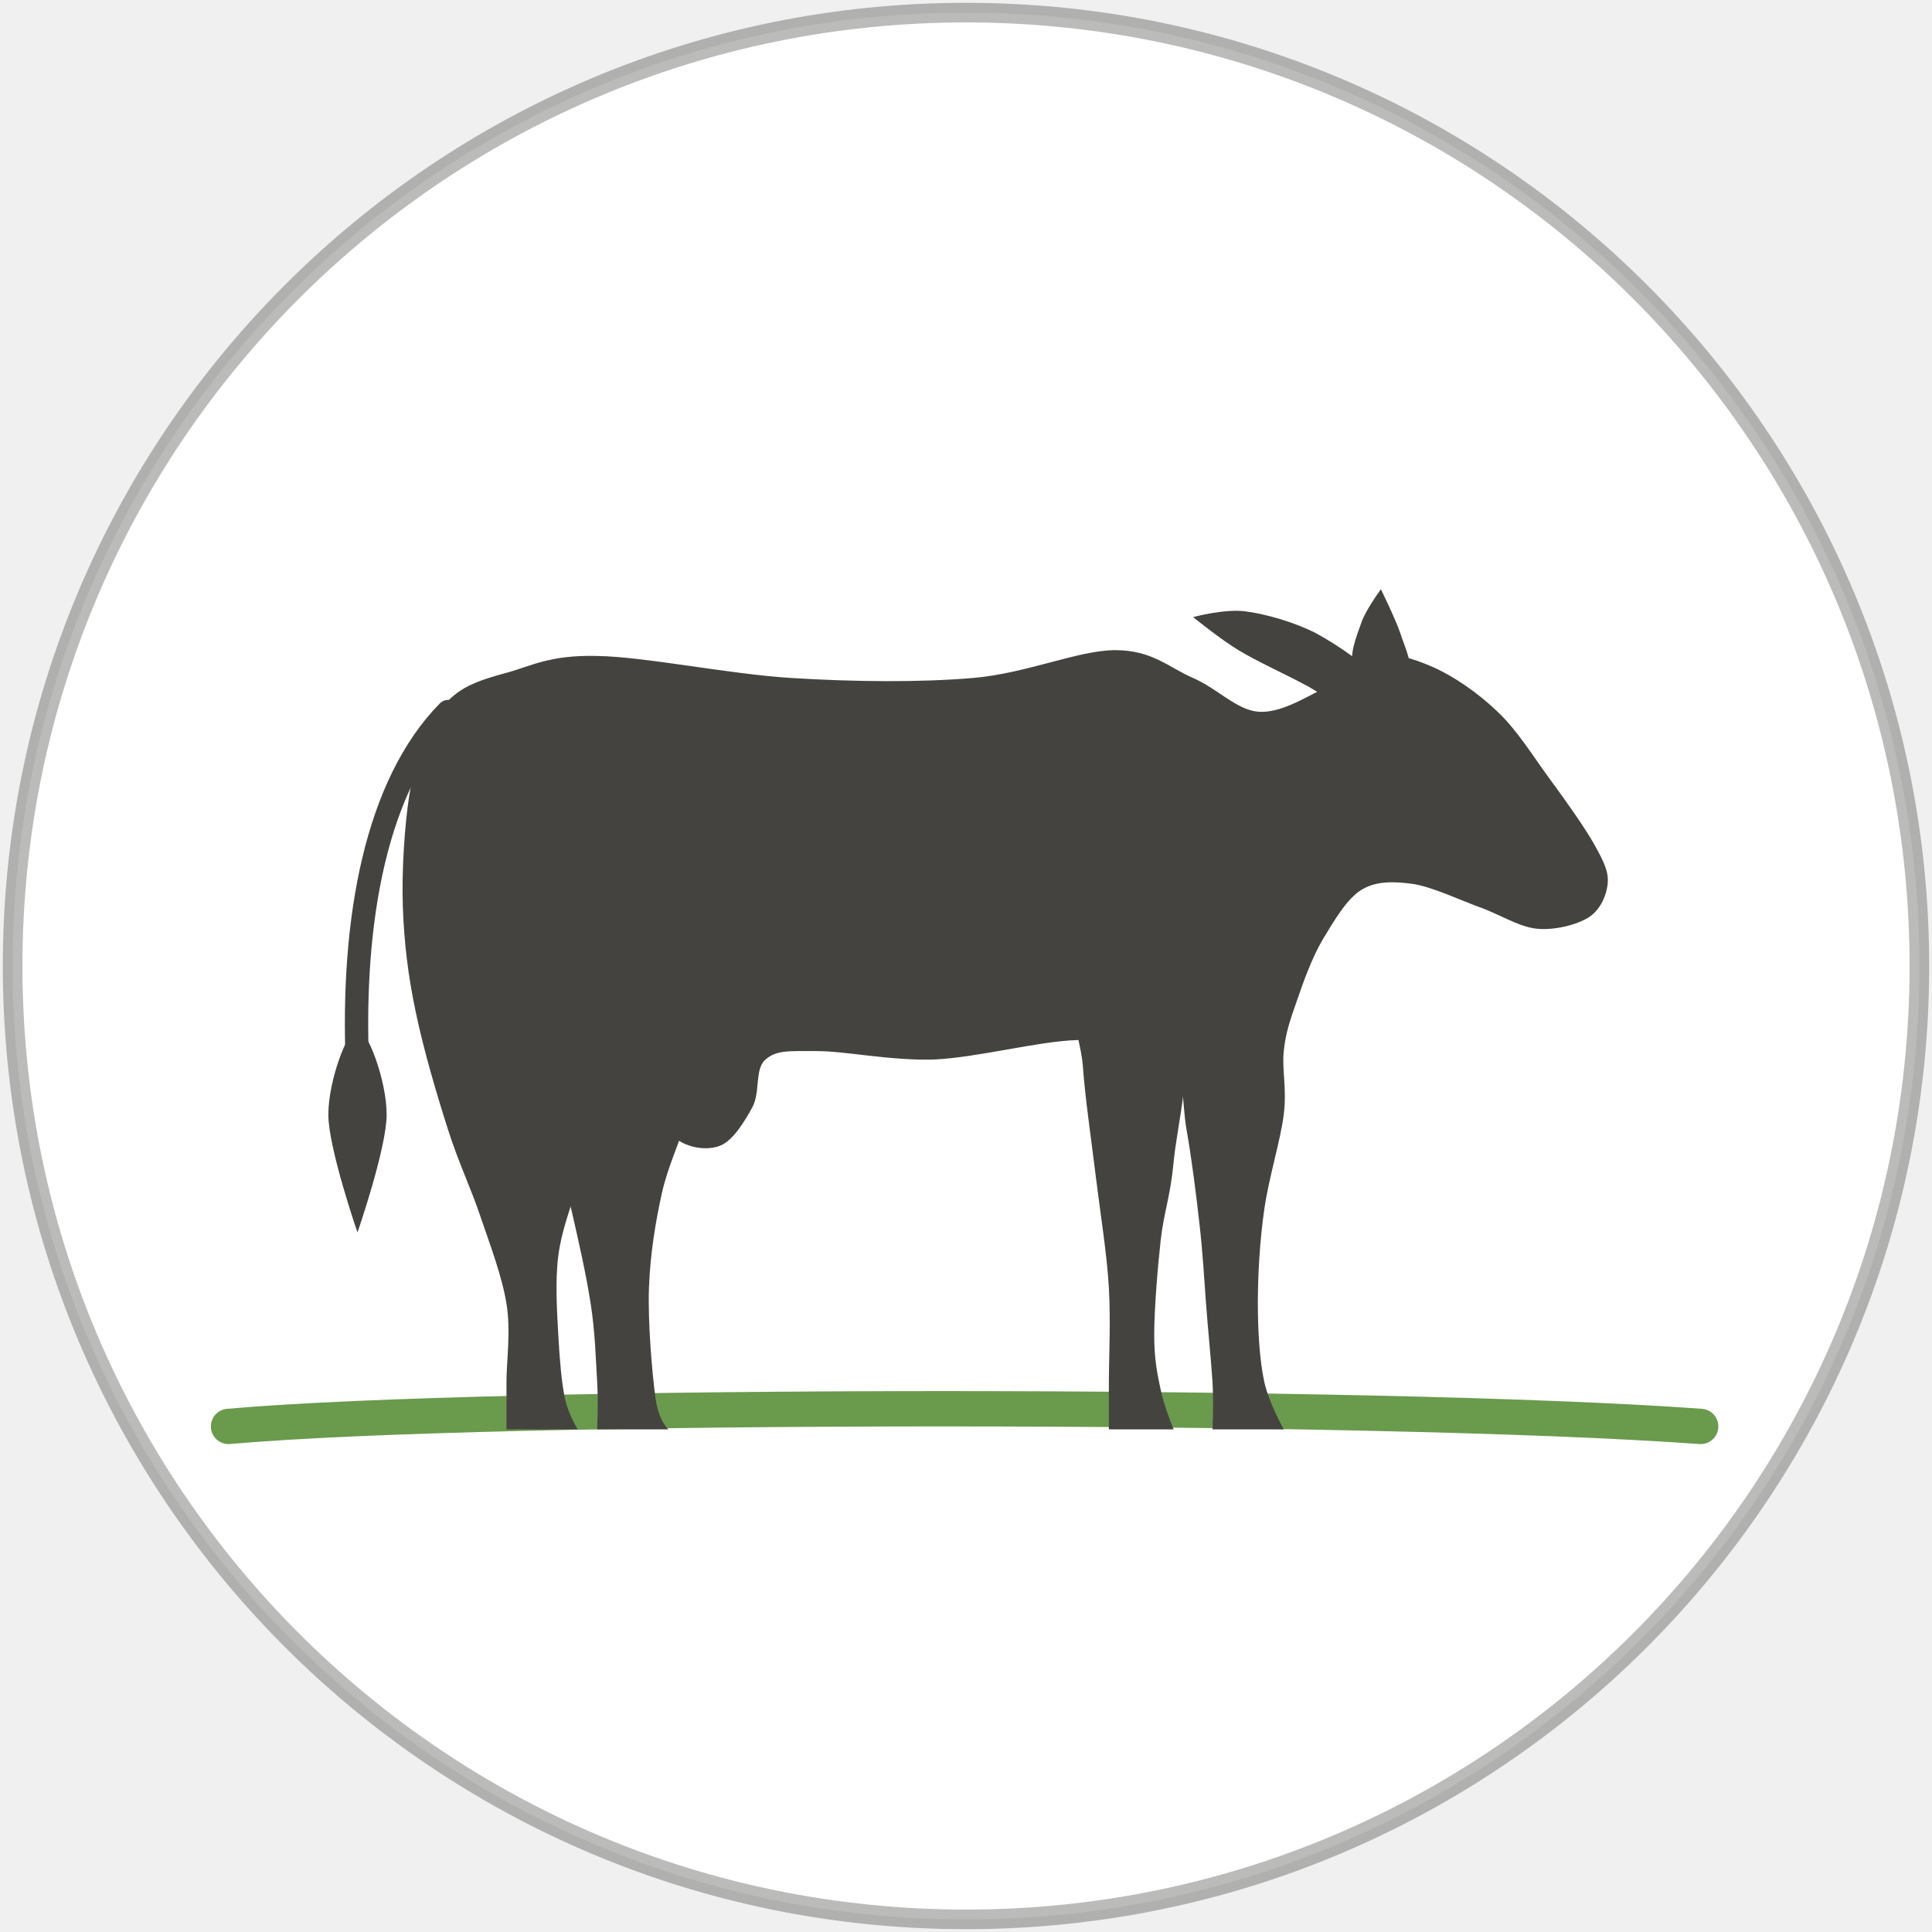
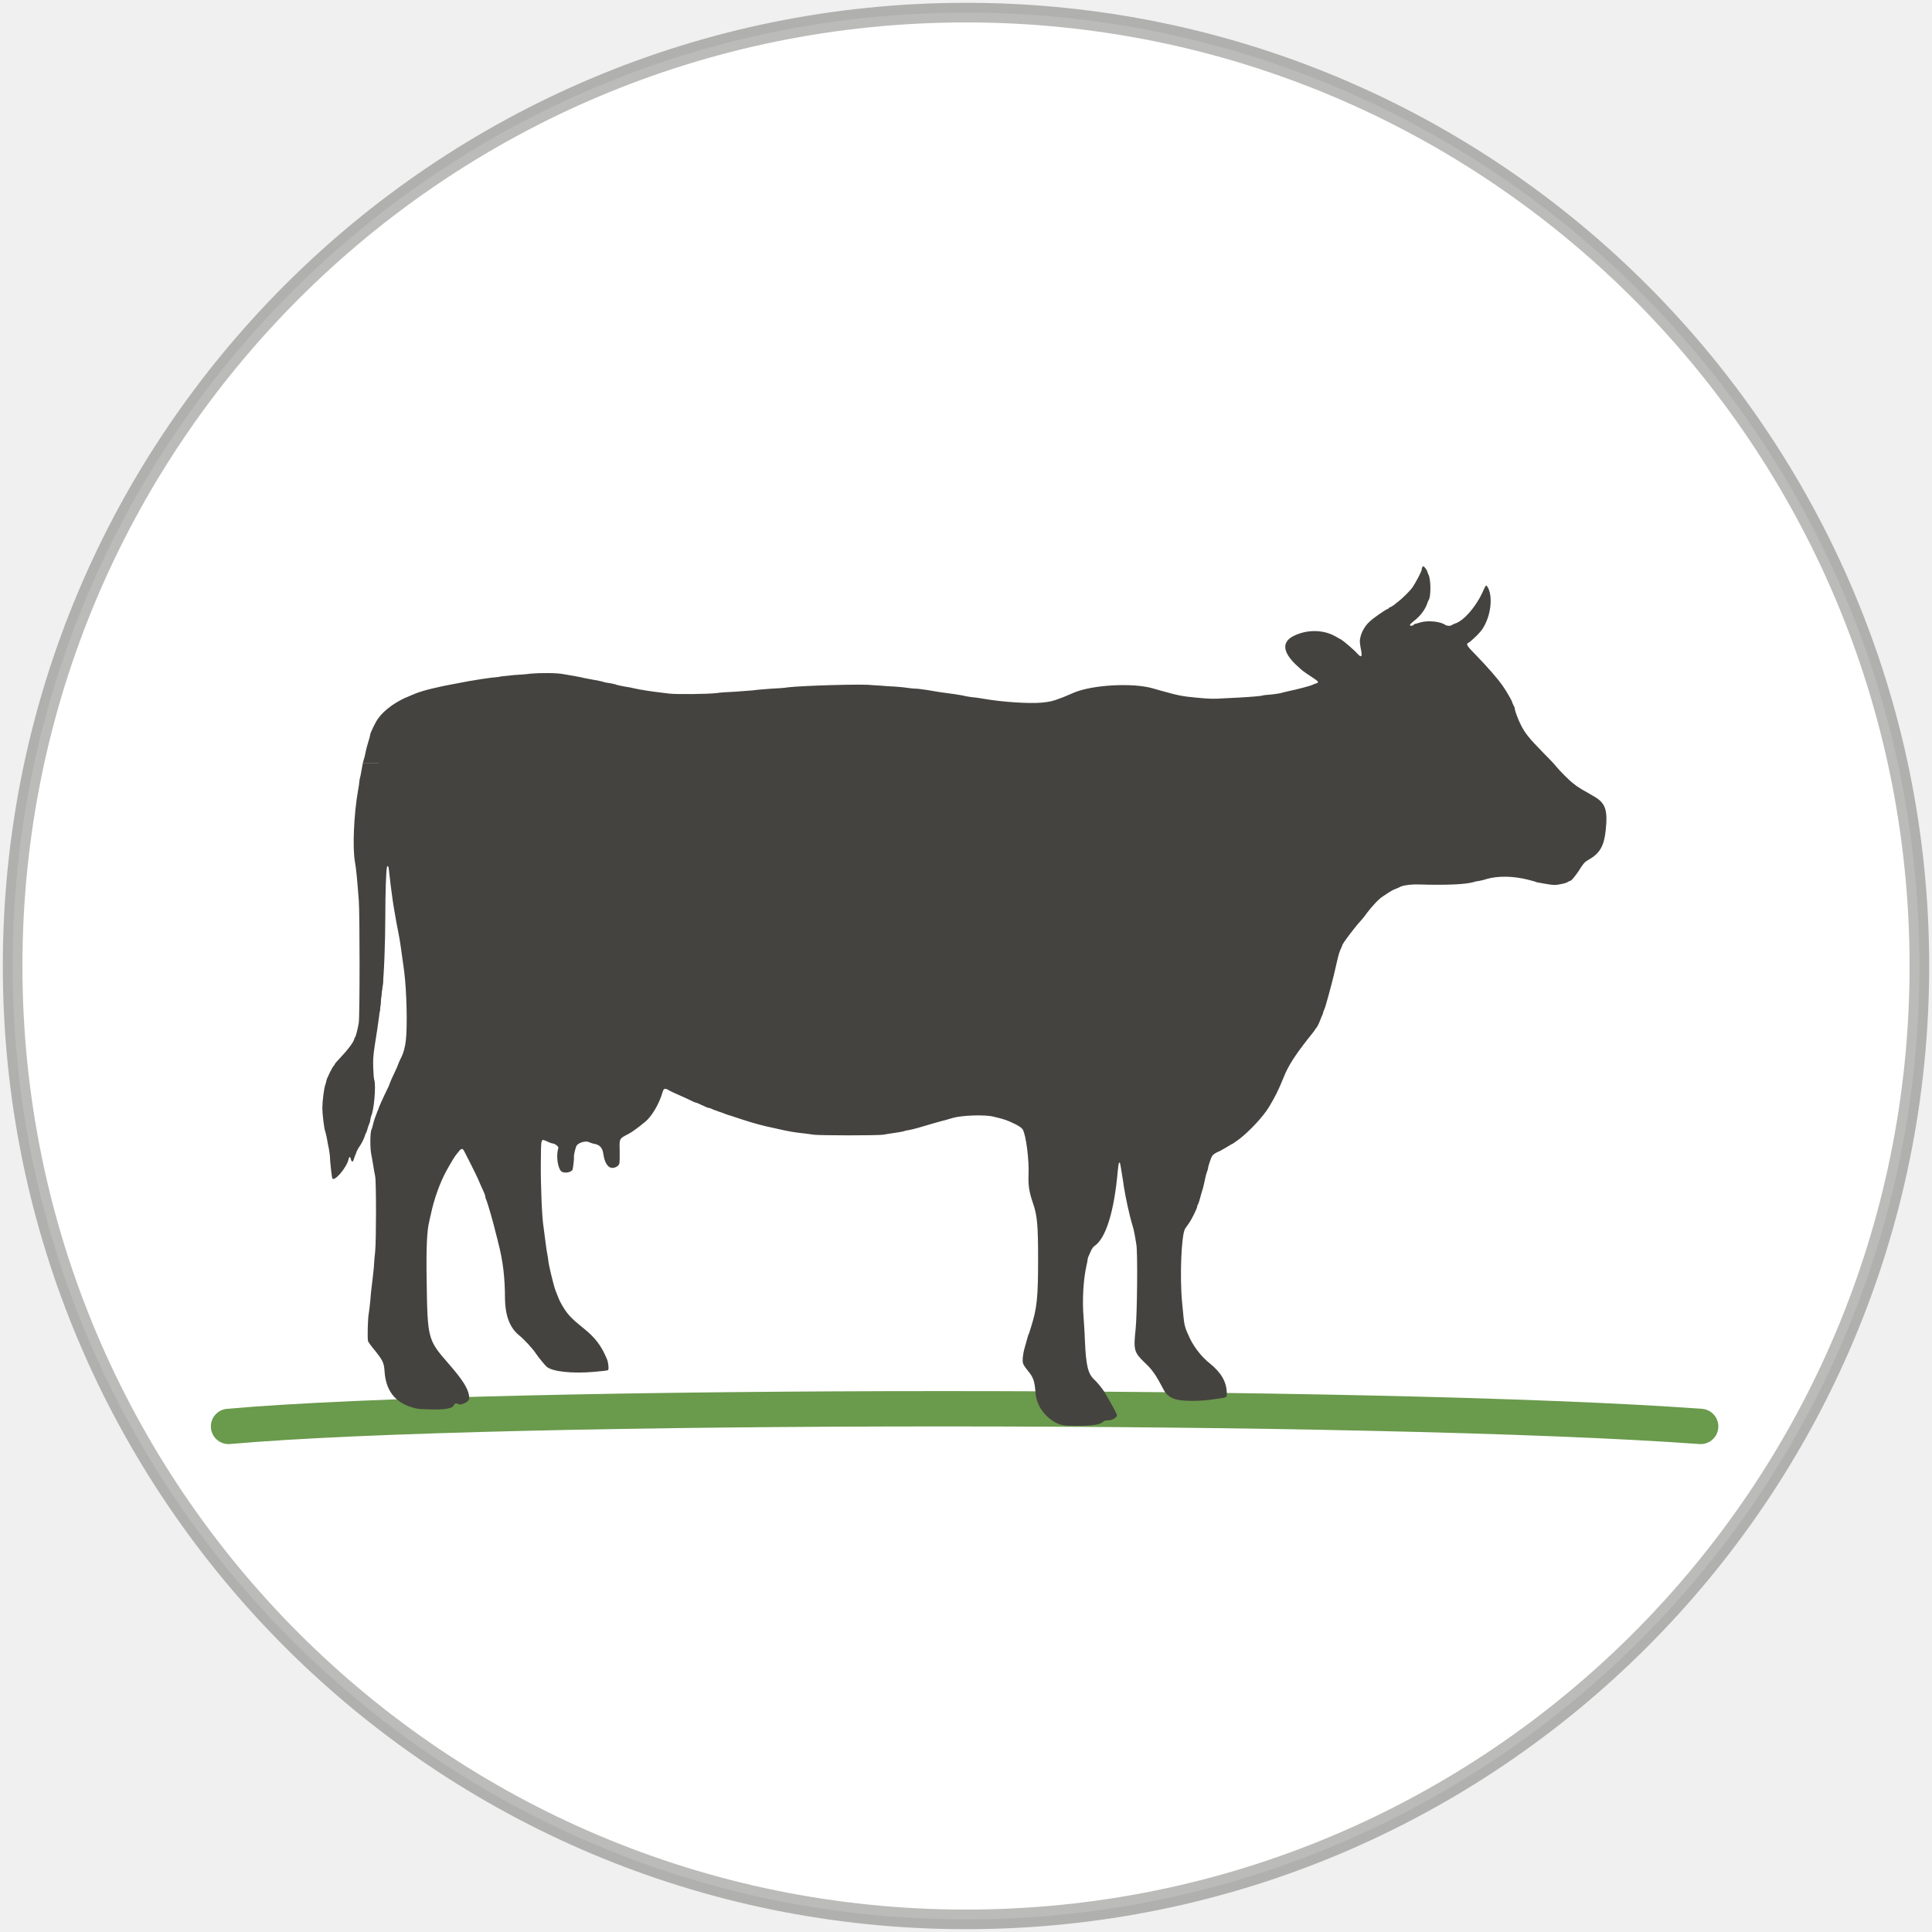
<svg xmlns="http://www.w3.org/2000/svg" viewBox="0 0 689 689" width="689" height="689" role="img" aria-label="Upande Livestock">
  <circle cx="344.5" cy="344.5" r="340" fill="#ffffff" stroke="#1c1b19" stroke-opacity=".3" stroke-width="7" />
  <g transform="translate(50 158) scale(1.05)">
    <path d="M30 334 C120 326 420 326 530 334" fill="none" stroke="#6a9a4c" stroke-width="12" stroke-linecap="round" />
-     <g transform="translate(10 0.6) scale(2.2)" fill="#45433f">
-       <path d="M43 41.18 C32 52.36 28 73 29 96.07" fill="none" stroke="#45433f" stroke-width="3.6" stroke-linecap="round" />
-       <path d="M29 90.2 C30.5 90.2 33.5 98.1 33.5 103.4 C33.5 108.6 29 121.6 29 121.6 C29 121.6 24.5 108.6 24.5 103.4 C24.5 98.1 27.5 90.2 29 90.2 Z" />
-       <path d="M141 86.8 C143.5 85.8 153.7 86.2 156 90.2 C158.3 94.2 155.5 105.2 155 110.7 C154.5 116.1 153.5 118.4 153 122.8 C152.5 127.3 152 133.6 152 137.4 C152 141.3 152.5 143.5 153 145.9 C153.5 148.4 155 152 155 152 L145 152 C145 152 145 148.3 145 144.7 C145 141.1 145.3 135.4 145 130.1 C144.7 124.9 143.7 118.8 143 113.1 C142.3 107.4 141.3 100.5 141 96.1 C140.7 91.7 138.5 87.7 141 86.8 Z" />
-       <path d="M64 85 C68.3 83 81.3 85.4 84 88.5 C86.7 91.5 81.3 98.9 80 103.4 C78.7 107.9 77 111.1 76 115.5 C75 120 74.2 124.9 74 130.1 C73.8 135.4 74.5 143.5 75 147.1 C75.5 150.8 77 152 77 152 L66 152 C66 152 66.2 147.9 66 144.7 C65.8 141.5 65.7 137 65 132.6 C64.3 128.1 63.2 123.2 62 118 C60.8 112.7 57.7 106.4 58 100.9 C58.3 95.5 59.7 87.1 64 85 Z" />
-       <path d="M186 36 C185.2 34.2 180.3 30.9 177 29.1 C173.7 27.4 169.2 26.1 166 25.7 C162.8 25.3 158 26.6 158 26.6 C158 26.6 162.2 30 165 31.7 C167.8 33.4 172.2 35.4 175 36.9 C177.8 38.3 180.2 40.5 182 40.3 C183.8 40.2 186.8 37.9 186 36 Z" />
-       <path d="M183 34.3 C181.8 33 183.3 29.4 184 27.4 C184.7 25.4 187 22.3 187 22.3 C187 22.3 189.3 27 190 29.1 C190.7 31.3 192.2 34.3 191 35.2 C189.8 36 184.2 35.6 183 34.3 Z" />
-       <path d="M44 38.6 C46 37 48.3 36.2 52 35.2 C55.7 34.2 58.7 32.4 66 32.6 C73.3 32.7 86.3 35.4 96 36 C105.7 36.6 115.7 36.7 124 36 C132.3 35.3 140.3 31.7 146 31.7 C151.7 31.7 154.3 34.4 158 36 C161.7 37.6 164.7 40.9 168 41.2 C171.3 41.5 175 39.2 178 37.7 C181 36.3 183.2 33.2 186 32.6 C188.8 32 191.8 32.9 195 34.3 C198.2 35.7 202 38.3 205 41.2 C208 44 210.5 48.1 213 51.5 C215.5 54.9 218.5 59.1 220 61.8 C221.5 64.5 222.2 66 222 67.8 C221.8 69.7 220.8 71.9 219 73 C217.2 74.1 213.8 75 211 74.7 C208.2 74.4 205.2 72.4 202 71.3 C198.8 70.1 195 68.3 192 67.8 C189 67.4 186.3 67.3 184 68.7 C181.7 70.1 179.7 73.6 178 76.4 C176.3 79.3 175 83 174 85.9 C173 88.8 172.3 90.7 172 93.6 C171.7 96.6 172.5 99.3 172 103.4 C171.5 107.4 169.7 113.1 169 118 C168.3 122.8 168 128.1 168 132.6 C168 137 168.3 141.5 169 144.7 C169.7 147.9 172 152 172 152 L161 152 C161 152 161.2 147.9 161 144.7 C160.8 141.5 160.3 136.6 160 132.6 C159.7 128.5 159.5 124.8 159 120.4 C158.5 115.9 157.8 110.3 157 105.8 C156.2 101.3 156.8 96 154 93.6 C151.2 91.3 146 91.7 140 91.9 C134 92.1 124.7 94.6 118 94.9 C111.3 95.1 104.3 93.6 100 93.6 C95.7 93.6 93.7 93.4 92 94.9 C90.3 96.3 91.2 99.9 90 102.2 C88.8 104.4 87 107.4 85 108.2 C83 109 80 108.6 78 107 C76 105.4 74.7 100.7 73 98.5 C71.3 96.3 69 92.8 68 93.6 C67 94.5 67.8 99.9 67 103.4 C66.2 106.8 64.2 110.7 63 114.3 C61.8 118 60.5 121.4 60 125.2 C59.5 129.1 59.8 133.8 60 137.4 C60.2 141.1 60.5 144.7 61 147.1 C61.5 149.6 63 152 63 152 L52 152 C52 152 52 147.9 52 144.7 C52 141.5 52.7 136.8 52 132.6 C51.3 128.3 49.5 123.6 48 119.2 C46.5 114.7 44.7 111.1 43 105.8 C41.3 100.5 39.2 93.4 38 87.6 C36.8 81.9 36.2 76.9 36 71.3 C35.8 65.7 36.3 58.5 37 54.1 C37.7 49.6 38.8 47.2 40 44.6 C41.2 42 42 40.2 44 38.6 Z" />
+     <g transform="translate(60 40) scale(0.93)" fill="#45433f">
+       <path d="M5.6 225.4C5.4 224.6 4.8 219.2 4.8 218.1C4.8 217.4 4.6 215.9 4.4 214.8C4.1 213.6 3.8 211.7 3.6 210.6C3.4 209.6 3.1 208.5 3 208.2C2.7 207.6 2 202 2 199.9C2 197.5 2.6 192.6 3.1 191.3C3.3 190.7 3.5 190 3.5 189.8C3.5 189.3 5.7 184.8 6.1 184.5C6.3 184.3 6.5 184.1 6.5 183.9C6.5 183.7 7.6 182.5 8.9 181.1C11.3 178.6 13.3 175.9 13.6 174.8C13.7 174.4 13.9 174 14 173.9C14.3 173.5 15 170.6 15.3 168.8C15.7 166.4 15.7 128.4 15.3 123.8C14.7 115.9 14.3 112 13.9 109.9C13 104.8 13.5 92.7 15 84.1C15.3 82.6 15.5 81.1 15.5 80.7C15.5 80.4 15.7 79.3 16 78.2C16.2 77 16.5 75.6 16.6 74.9L16.8 73.8 20.6 73.8L24.5 73.8 24.4 113.8C24.4 141.5 24.3 154.2 24.1 155C23.9 155.6 23.7 157.5 23.5 159.2C23.2 163.3 22.4 169.3 21.2 176.6C20.5 181.2 20.5 182.3 20.6 185.5C20.7 187.4 20.8 189.3 21 189.7C21.6 191.9 20.9 200.6 19.8 202.9C19.7 203.3 19.5 204 19.5 204.3C19.5 204.6 19.3 205.3 19 205.9C18.8 206.5 18.5 207.3 18.4 207.8C18.3 208.2 18.1 208.7 18 208.9C17.9 209 17.7 209.4 17.6 209.8C17.3 210.9 16.2 213.1 15.3 214.3C14.9 215 14.5 215.7 14.5 215.8C14.5 215.9 14.3 216.5 14 217.1C13.8 217.7 13.5 218.5 13.4 218.8C13.1 219.7 12.7 219.6 12.4 218.5C12.2 217.5 11.8 217.5 11.6 218.5C10.9 221.7 6.1 227.2 5.6 225.4Z" />
+       <path d="M272.7 315.7C269.3 315.2 265.5 312.1 263.8 308.6C262.9 306.7 262.5 305.4 262.4 303.1C262.1 299.7 261.6 298.1 259.9 296.1C257.7 293.3 257.7 293.2 257.8 291C257.9 290 258.2 288.3 258.5 287.4C258.8 286.4 259.2 285 259.4 284.2C259.6 283.5 259.8 282.6 260 282.4C260.1 282.1 260.5 281 260.8 279.9C263 273 263.4 269 263.4 255.2C263.4 242.8 263.1 239.2 261.6 234.8C260.1 230.5 259.8 228.1 259.9 224.6C260.2 219 259 209.8 257.8 207.7C257.4 207.1 256.7 206.6 255.2 205.8C251.9 204.2 251.3 204 247.1 203C244 202.2 235.8 202.5 232.5 203.4C231.8 203.6 230.3 204 229.4 204.3C228.4 204.5 226.9 205 226 205.2C220.7 206.8 217.5 207.7 216.2 207.9C215.6 208 214.8 208.1 214.5 208.3C214.2 208.4 212.7 208.7 211.2 208.9C209.8 209.1 207.8 209.4 206.8 209.6C204.3 209.9 184.5 209.9 181.5 209.6C180.3 209.4 177.9 209.1 176.1 208.9C174.3 208.7 172.1 208.3 171.2 208.1C170.4 207.9 168.5 207.5 167.1 207.2C162.8 206.3 159.8 205.5 154.9 203.9C153.4 203.4 151.6 202.8 151 202.6C150.4 202.5 149.1 202 148.1 201.6C147.2 201.3 146 200.9 145.6 200.7C145.1 200.6 144.5 200.3 144.1 200.1C143.7 199.9 143.2 199.8 143.1 199.8C142.8 199.8 142.1 199.5 139.1 198.1C138.7 197.9 138.2 197.8 138.1 197.8C138 197.8 137.4 197.5 136.6 197.1C135.9 196.8 134.6 196.2 133.8 195.8C130.8 194.5 129.1 193.7 128.8 193.5C127.2 192.5 126.7 192.6 126.3 193.9C125.1 198.2 122.4 202.8 119.9 204.9C119.4 205.3 118.7 205.8 118.4 206.1C116.5 207.6 115.2 208.5 114 209.2C110.2 211.2 110.5 210.7 110.6 216.3C110.6 220.2 110.6 220.2 110 220.9C109.5 221.3 109 221.6 108.2 221.7C106.4 221.9 105.1 220 104.6 216.5C104.3 214.3 103.2 213.2 101.2 212.9C100.6 212.8 99.9 212.5 99.6 212.4C98.5 211.7 96 212.3 95 213.4C94.5 213.9 93.7 217.4 93.9 217.8C94 218 93.6 221.6 93.4 222.3C93 223.4 90.3 223.8 89.3 223C88.1 222 87.4 217.9 88 215.2C88.3 214.2 88.3 214.1 87.5 213.4C87.1 213.1 86.5 212.8 86.2 212.8C85.9 212.8 85 212.5 84.2 212.1C81.7 211 81.9 210.5 81.8 219.6C81.7 227.5 82.2 240.1 82.8 243.4C82.9 244.2 83.2 246.3 83.4 248C83.6 249.7 83.9 251.9 84.1 252.9C84.3 253.9 84.5 255 84.5 255.4C84.5 256.5 86.5 264.9 87.2 266.6C88.1 268.9 88.6 270.1 88.8 270.5C91.3 275.1 92.5 276.3 97.3 280.2C101.7 283.7 104 286.8 106 291.7C106.5 293 106.7 295.4 106.3 295.6C106.1 295.7 103.8 296 101.2 296.2C93.2 296.9 85.9 296.1 83.9 294.3C83.4 293.9 80.6 290.5 80 289.5C78.7 287.6 75.8 284.4 73.8 282.8C70.4 280 68.8 275.6 68.7 269.4C68.7 261.9 68 255.7 66.2 248.9C66.1 248.3 65.8 247.3 65.6 246.5C64.4 241.5 62.7 235.7 62 233.7C61.7 233.1 61.5 232.4 61.5 232.1C61.5 231.9 61.3 231.2 61 230.6C60.1 228.6 59.8 228 59 226.1C58.6 225.1 57.3 222.5 56.2 220.3C55.1 218.2 54 216 53.8 215.6C53.3 214.6 52.8 214.5 52 215.5C51.7 215.9 51.3 216.4 51.1 216.6C50.3 217.6 49.3 219.2 47.3 222.8C45 227 42.8 233 41.6 238.8C41.4 239.6 41.1 240.9 41 241.5C40.2 244.7 39.9 251 40.1 262.9C40.4 284.1 40.5 284.5 48 293.1C53.1 298.9 55.3 302.3 55.6 305.1C55.7 306.2 55.7 306.3 55 307C54.1 307.8 52.1 308.4 51.7 308C51.2 307.6 50.3 307.7 50.1 308.2C49.7 309.6 46.9 310.1 40.8 309.9C37.5 309.8 36.3 309.7 34.9 309.2C28.4 307.3 25.1 302.9 24.7 295.7C24.5 292.9 24 291.9 21.2 288.4C19.9 286.9 18.8 285.3 18.7 285C18.4 284.3 18.6 276.1 19 274.6C19.1 274.1 19.3 272.2 19.5 270.4C19.6 268.6 19.9 265.9 20.1 264.4C20.3 262.9 20.6 260.1 20.8 258.2C20.9 256.4 21.1 253.7 21.3 252.2C21.7 247.9 21.7 226.7 21.3 224.8C21.1 223.9 20.8 222.1 20.6 220.9C20.4 219.6 20.1 217.8 19.9 216.9C19.4 214.8 19.4 208.5 20 207.6C20.1 207.3 20.4 206.5 20.5 205.9C20.7 204.8 21.6 202.3 22.1 201.1C22.3 200.7 22.5 200.2 22.5 200.1C22.5 199.9 23.9 196.7 25.5 193.4C26.1 192.3 26.5 191.3 26.5 191.2C26.5 191.1 26.9 190.2 27.3 189.2C29.1 185.4 29.5 184.5 29.5 184.4C29.5 184.2 30.6 181.7 31 181C31.6 179.8 32.3 177.3 32.5 175.1C33.1 170 32.8 157.2 31.9 150C30.9 142.7 30.3 138.3 29.9 136.5C29.7 135.6 29.3 133.5 29 131.8C28.7 130 28.3 127.7 28.1 126.6C27.9 125.5 27.6 123.3 27.4 121.8C27 119.2 26.9 117.9 26.3 112.8C26.2 111.5 25.9 111.1 25.6 111.9C25.3 112.9 25 120.9 25 129.8C25 138.9 24.5 152.4 24 154.9C23.9 155.6 23.7 157.6 23.5 159.4C22.6 169.9 22.6 169.1 22.5 120.3L22.5 73.8 19.6 73.8L16.8 73.8 17.1 72.7C17.3 72.1 17.6 71.1 17.7 70.4C18 68.8 18.4 67.3 19 65.4C19.3 64.5 19.5 63.6 19.5 63.4C19.5 62.9 21.4 58.9 22.3 57.7C24.5 54.5 29.1 51.2 33.8 49.4C34.6 49 35.8 48.6 36.2 48.4C39 47.3 44.3 46 51 44.8C52.4 44.5 54.4 44.2 55.2 44C60 43.2 61.2 43 63.6 42.7C65 42.6 66.7 42.4 67.4 42.2C68.1 42.1 70.3 41.9 72.2 41.7C74.2 41.6 76.9 41.4 78.1 41.2C81.5 40.9 87.8 40.9 90.1 41.4C94.7 42.2 95.5 42.3 97.6 42.8C98.9 43 101 43.5 102.5 43.7C103.9 44 105.1 44.3 105.2 44.4C105.3 44.4 106.2 44.6 107.1 44.7C108.1 44.9 109.2 45.1 109.5 45.3C109.9 45.4 111.1 45.7 112.3 45.9C113.4 46.1 114.9 46.3 115.5 46.5C118.1 47.1 121.8 47.7 128.8 48.5C131.2 48.8 142.6 48.7 146 48.3C147.2 48.1 150.2 47.9 152.8 47.8C155.3 47.6 158.3 47.4 159.4 47.3C160.5 47.1 163.4 46.9 165.9 46.7C168.3 46.6 171.1 46.4 172.1 46.2C177 45.6 199.6 44.9 202.8 45.4C203.4 45.4 206 45.6 208.7 45.8C211.3 45.9 214.5 46.2 215.7 46.4C216.9 46.6 218.4 46.7 219 46.7C219.6 46.7 221.4 47 223 47.2C224.6 47.5 226.7 47.8 227.8 48C231.7 48.5 235.1 49 236 49.2C236.5 49.4 237.9 49.6 239.2 49.8C240.6 49.9 242.5 50.2 243.6 50.4C250.6 51.6 260 52.2 264.7 51.8C267.5 51.5 268.7 51.3 271.5 50.2C272.7 49.8 273.5 49.4 276.6 48.1C283.4 45.3 297.6 44.5 305 46.5C305.6 46.7 306.9 47 307.8 47.3C314.6 49.2 316 49.5 321.5 50C325.9 50.4 327.3 50.5 331.6 50.2C338.7 49.9 343.7 49.5 344.9 49.3C345.4 49.1 347.2 48.9 348.8 48.8C350.3 48.6 352 48.4 352.4 48.2C352.8 48.1 353.9 47.8 354.9 47.6C357.4 47.1 362.8 45.7 363.6 45.3C363.9 45.1 364.5 44.9 364.9 44.8C366.1 44.4 365.9 44.1 363.6 42.6C360.1 40.3 359.9 40.1 358.5 38.8C352.7 33.7 352.1 29.7 356.8 27.4C361.7 25 367.6 25.1 372 27.6C372.6 27.9 373.5 28.5 374 28.7C375 29.3 378.9 32.6 380 33.9C381.6 35.6 381.9 35.1 381.2 31.8C380.8 29.3 380.8 29.3 381.2 27.5C381.8 25.5 382.9 23.6 384.6 22.1C385.8 20.9 390.2 17.9 391 17.6C391.3 17.5 391.5 17.4 391.5 17.3C391.5 17.1 391.8 17 392.1 16.9C392.4 16.8 392.9 16.4 393.3 16.2C393.7 15.9 394.3 15.3 394.8 15C396.4 13.8 399.3 10.9 400.2 9.6C401.4 7.8 403.5 3.8 403.5 3.2C403.5 2.6 403.8 2 404.1 2C404.4 2 405.5 3.5 405.5 3.8C405.5 3.9 405.7 4.5 406 5.1C406.9 7 406.9 13.3 406 14.4C405.9 14.5 405.7 15.1 405.5 15.6C404.8 17.8 402.9 20.3 400.5 22.1C399.8 22.7 399.2 23.2 399.2 23.4C399.2 23.9 400.1 23.8 400.5 23.4C400.7 23.2 401 23 401.1 23C401.3 23 402.1 22.8 403 22.5C405.6 21.7 410.3 22.1 412.1 23.4C412.7 23.8 414 23.9 414.6 23.4C414.9 23.2 415.4 23 415.7 22.9C419 21.9 423.8 16.2 426.2 10.4C427 8.7 427.1 8.7 427.8 10C429.5 13.5 428.7 20.2 425.8 24.7C425 26.1 421.7 29.3 420.6 29.9C419.6 30.4 419.9 31 423.1 34.2C427.7 39 431 42.7 433.1 45.7C434.2 47.2 436.5 51.2 436.5 51.5C436.5 51.6 436.7 52.2 437 52.7C437.3 53.2 437.5 53.8 437.5 54C437.5 54.8 438.8 58.2 439.8 60.1C441.2 62.9 442.8 64.9 447.5 69.7C449.8 72 452.1 74.4 452.6 75.1C453.8 76.6 457.6 80.4 458.6 81.1C459 81.4 459.6 81.9 460 82.2C460.3 82.4 461.2 83 462 83.5C462.8 83.9 463.5 84.4 463.8 84.5C464 84.6 465 85.2 466 85.8C470.6 88.3 471.5 90.8 470.7 98.4C470.1 104.2 468.5 106.9 464.4 109.2C463 110 462.7 110.3 460.6 113.6C459.5 115.2 458.2 116.8 457.9 116.8C457.8 116.8 457.4 117 457 117.2C456.7 117.5 455.4 117.9 454.2 118.1C452.1 118.5 452 118.5 448.9 118C447.1 117.7 445.6 117.4 445.5 117.4C445.4 117.3 444.1 116.9 442.5 116.5C437 115.1 431.5 115 427.2 116.2C426.4 116.5 425.1 116.8 424.5 116.9C423.9 117 423 117.1 422.6 117.3C419.4 118.2 412.8 118.5 402.2 118.2C399.5 118.1 396.2 118.6 395.4 119.2C395.2 119.3 394.6 119.6 394 119.8C392.9 120.2 391.9 120.8 389.4 122.5C387.9 123.4 385.4 126.1 383.5 128.6C382.6 129.9 381.5 131.2 381.2 131.5C379.4 133.4 374.5 139.8 374.5 140.4C374.5 140.5 374.3 141 374.1 141.4C373.6 142.3 373.1 143.9 372.5 146.6C371.2 152.4 370.1 156.5 369.5 158.6C369.2 159.6 368.8 161 368.6 161.8C368.4 162.5 368.1 163.5 367.9 163.9C367.7 164.3 367.5 164.8 367.5 165C367.5 165.2 367.3 165.8 367 166.3C366.8 166.9 366.3 168 366 168.8C365.7 169.5 365.2 170.4 365 170.6C364.7 170.9 364.5 171.2 364.5 171.3C364.5 171.4 363.4 172.8 362.1 174.4C357.3 180.5 354.7 184.5 353.1 188.6C351.2 193.3 349.9 195.9 347.7 199.5C345.6 203 340.7 208.2 337 211.1C335.8 212 334.7 212.7 334.6 212.8C334.5 212.8 333.3 213.5 332 214.3C330.6 215.1 329.4 215.8 329.3 215.8C329.1 215.8 328.5 216.1 327.9 216.5C327 217.1 326.8 217.5 326.2 219.2C325.8 220.3 325.5 221.4 325.5 221.7C325.5 221.9 325.3 222.6 325.1 223.1C324.9 223.7 324.6 224.6 324.5 225.2C324.4 225.9 324 227.4 323.7 228.8C323.3 230.1 322.8 231.8 322.6 232.6C322.4 233.4 322.1 234.4 321.9 234.8C321.7 235.2 321.5 235.6 321.5 235.8C321.5 236.5 319.5 240.5 318.5 241.9C318 242.6 317.4 243.5 317.1 243.9C315.7 246.1 315.1 261.7 316 270.9C316.1 272.3 316.4 274.6 316.5 276.1C316.8 279.3 317.1 280.3 318.9 284.1C320.5 287.4 323.3 290.9 326.1 293.1C330.2 296.4 332.2 299.8 332.3 303.7C332.4 305.7 332.7 305.5 327.6 306.2C322.7 307 316.1 307 313.6 306.2C311.7 305.7 310.2 304.5 309.4 303C306.2 296.9 305.1 295.4 302 292.5C298.5 289.1 298.2 288 299 280.8C299.6 275.1 299.8 252.8 299.3 249.8C298.8 246.5 298.3 244 297.9 242.8C296.7 238.9 295.4 232.8 294.7 228.4C294.6 227.4 294.3 225.7 294.1 224.5C293.9 223.3 293.7 221.9 293.6 221.4C293.2 218.7 292.8 219.3 292.5 222.8C291.2 237.5 288.2 247.5 283.9 250.3C283.6 250.5 283.1 251.2 282.8 251.8C281.7 254.2 281.5 254.7 281.5 255.1C281.5 255.3 281.3 256.5 281 257.7C279.9 262.8 279.5 270.2 280 276.1C280.1 277.6 280.4 281.6 280.5 284.9C280.9 293.8 281.6 296.9 283.9 299C285 300 286.9 302.4 287.6 303.5C290 307.6 292.2 311.5 292.2 312C292.3 312.8 290.5 313.9 289.1 313.9C288.3 313.9 287.6 314 287.3 314.3C286.4 315.1 285.2 315.5 282.9 315.7C280.3 316 274.4 316 272.7 315.7Z" />
    </g>
  </g>
</svg>
